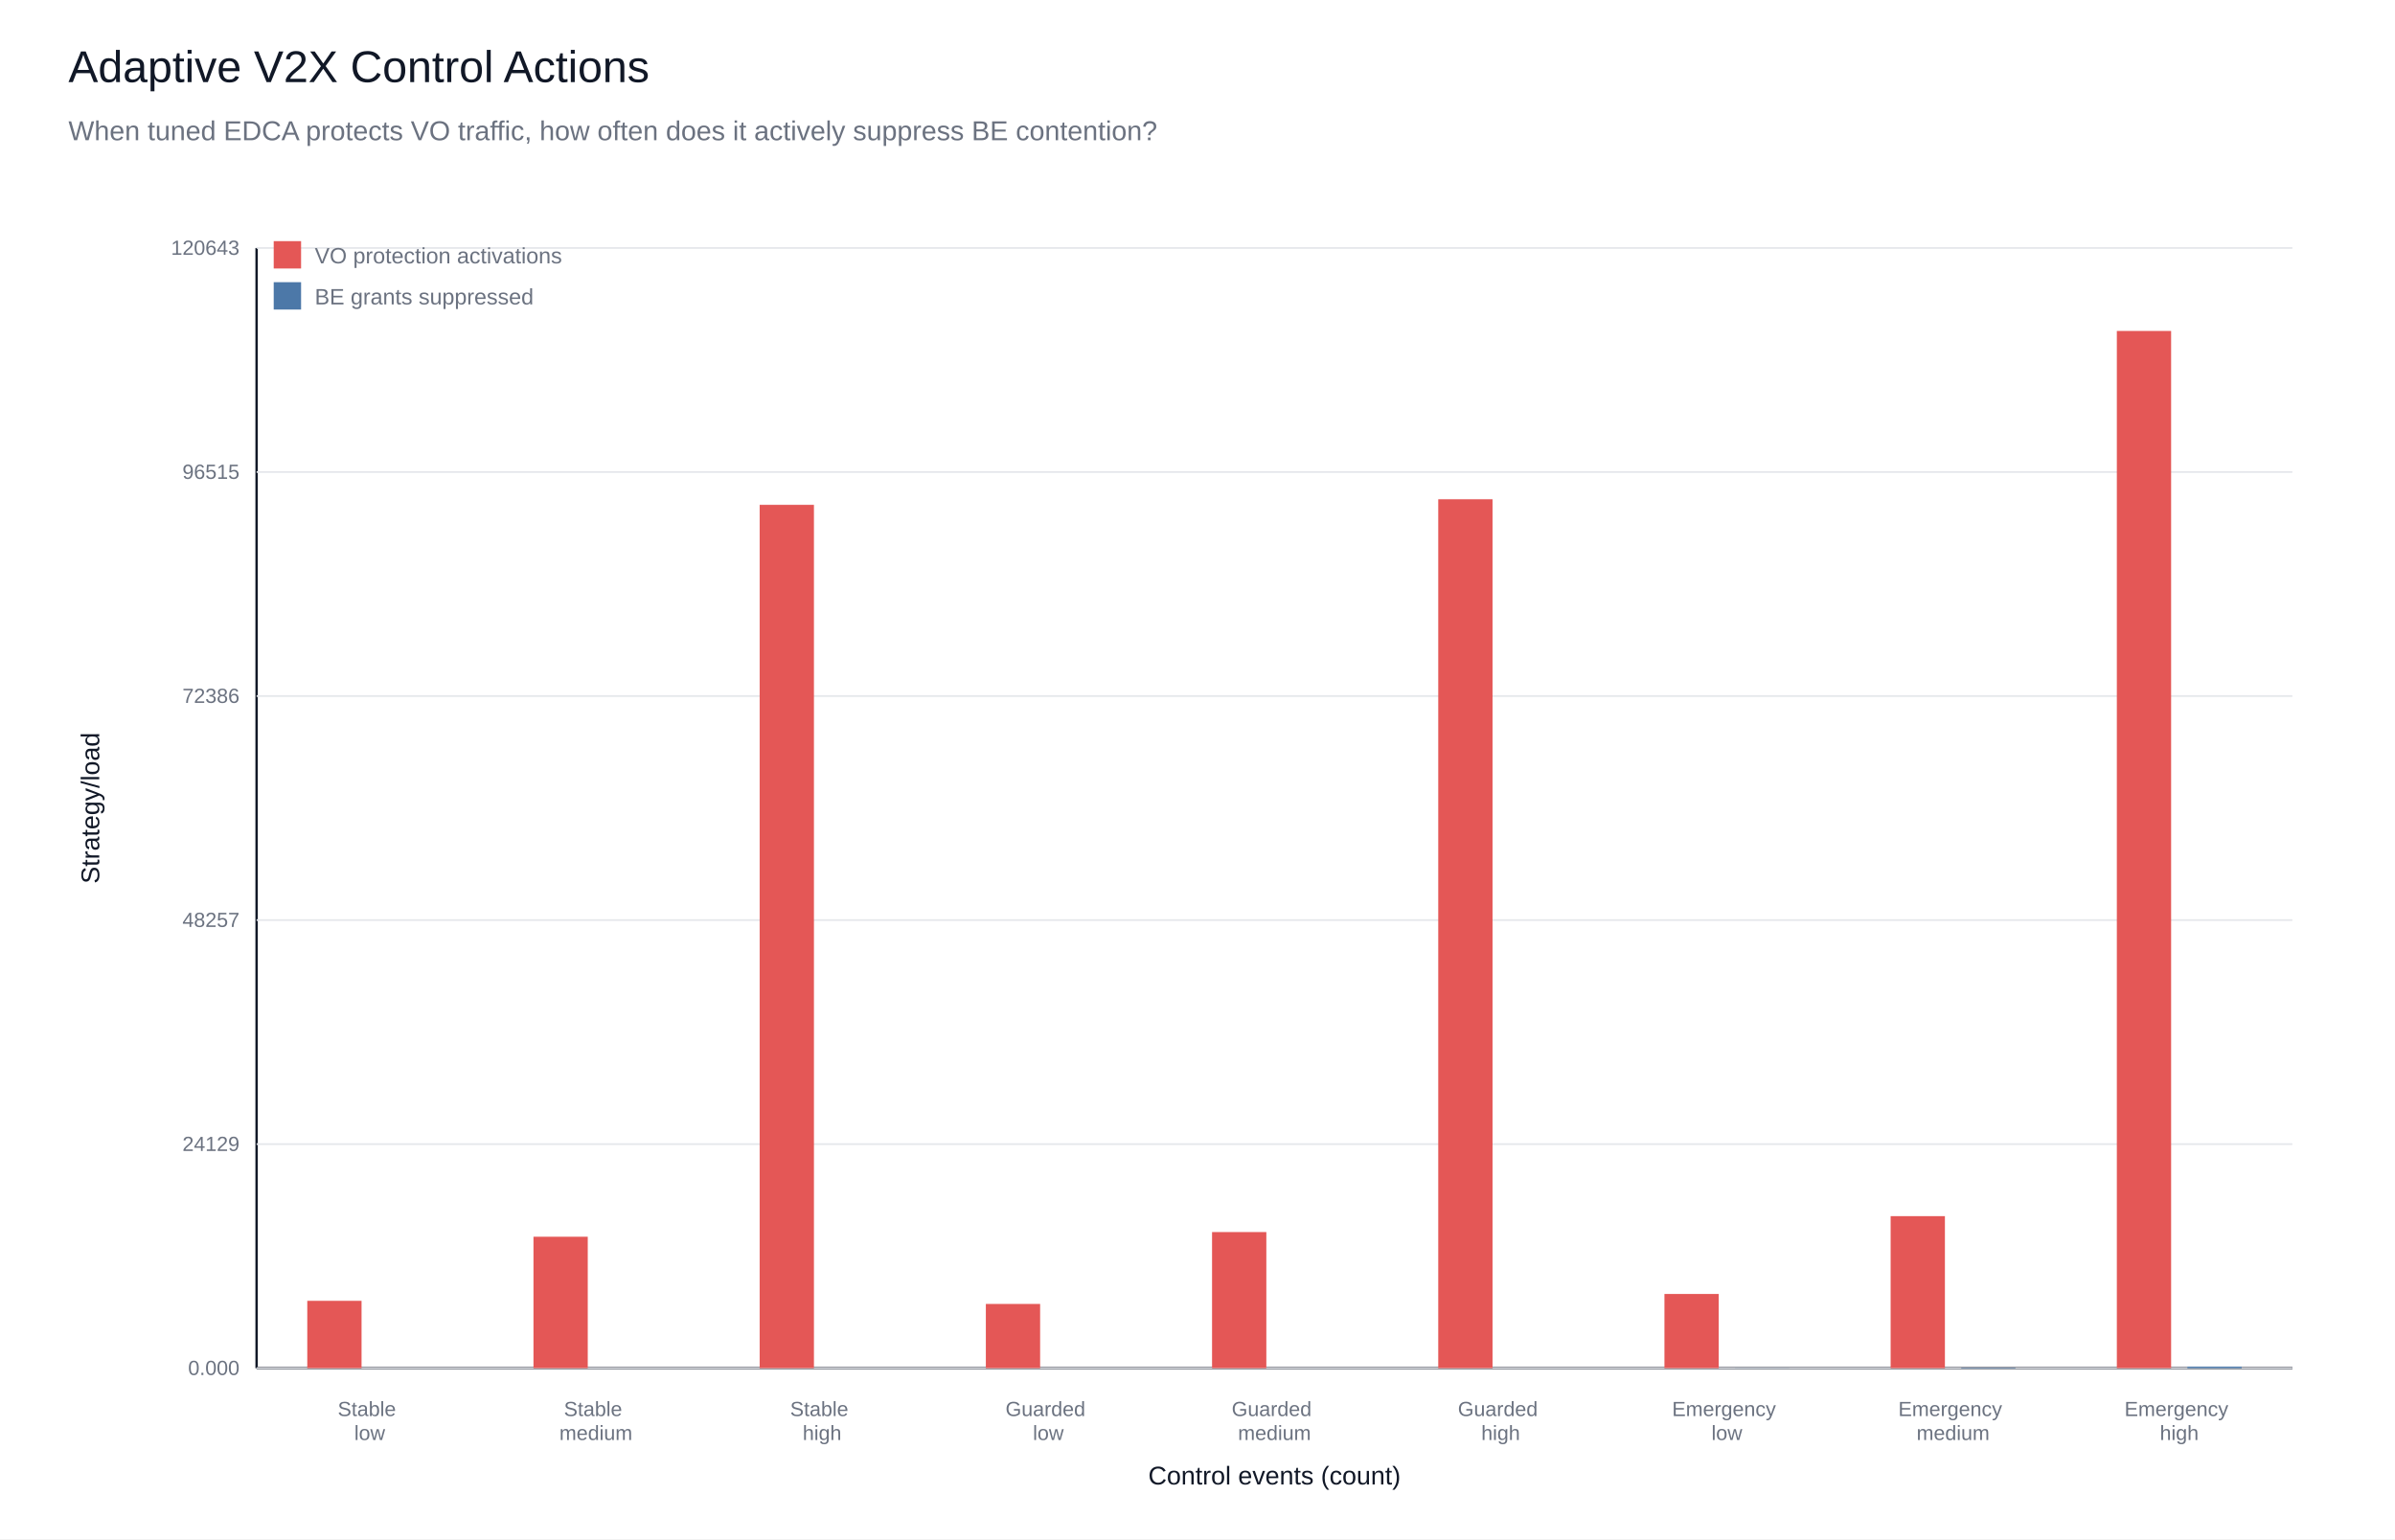
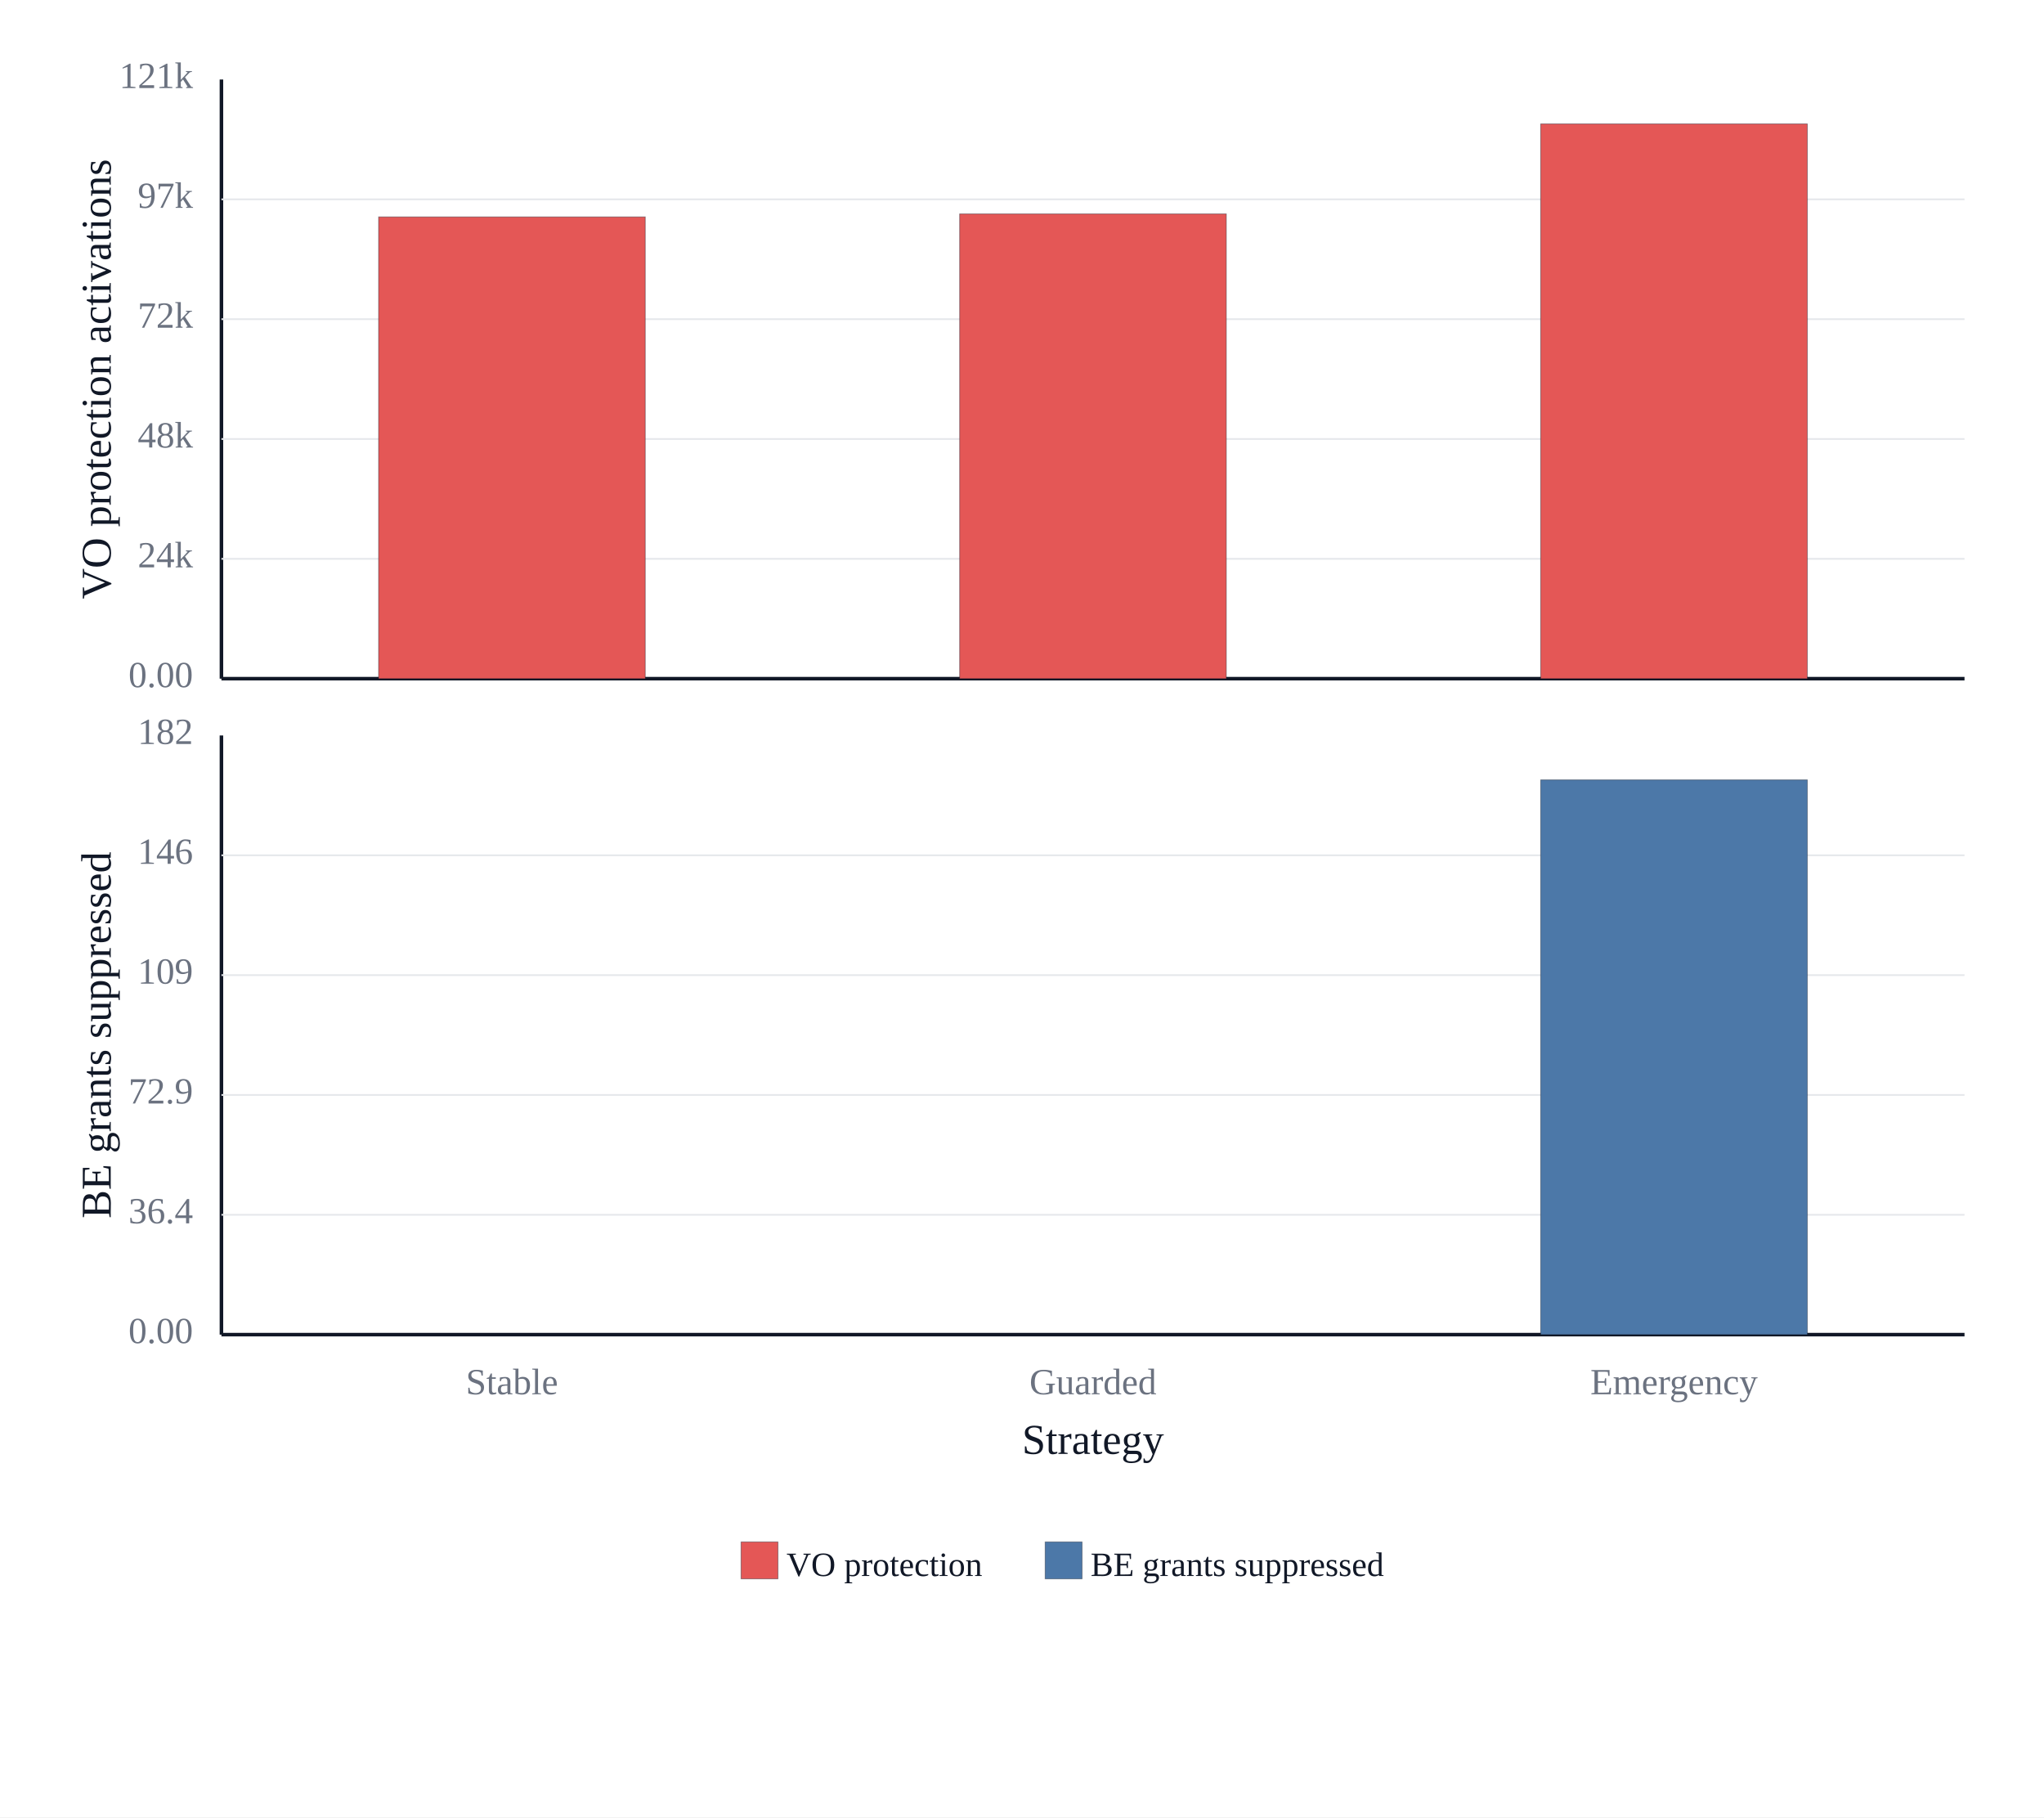
- <svg xmlns="http://www.w3.org/2000/svg" width="1400" height="900" viewBox="0 0 1400 900">
+ <svg xmlns="http://www.w3.org/2000/svg" width="720" height="640" viewBox="0 0 720 640">
  <rect width="100%" height="100%" fill="#ffffff" />
-   <style>text { font-family: "Arial", "Helvetica", sans-serif; } .title { font-weight: 700; } .question { font-style: italic; }</style>
-   <text x="40.00" y="48.00" text-anchor="start" font-size="26" fill="#111827">Adaptive V2X Control Actions</text>
-   <text x="40.00" y="82.00" text-anchor="start" font-size="16" fill="#6b7280">When tuned EDCA protects VO traffic, how often does it actively suppress BE contention?</text>
-   <line x1="150.00" y1="800.00" x2="1340.00" y2="800.00" stroke="#111827" stroke-width="1.4" />
-   <line x1="150.00" y1="145.00" x2="150.00" y2="800.00" stroke="#111827" stroke-width="1.4" />
-   <text x="745.00" y="868.00" text-anchor="middle" font-size="15" fill="#111827">Control events (count)</text>
-   <text x="58.00" y="472.50" text-anchor="middle" font-size="15" fill="#111827" transform="rotate(-90 58.00 472.50)">Strategy/load</text>
-   <line x1="150.00" y1="800.00" x2="1340.00" y2="800.00" stroke="#e5e7eb" />
-   <text x="140.00" y="804.00" text-anchor="end" font-size="12" fill="#6b7280">0.000</text>
-   <line x1="150.00" y1="669.00" x2="1340.00" y2="669.00" stroke="#e5e7eb" />
-   <text x="140.00" y="673.00" text-anchor="end" font-size="12" fill="#6b7280">24129</text>
-   <line x1="150.00" y1="538.00" x2="1340.00" y2="538.00" stroke="#e5e7eb" />
-   <text x="140.00" y="542.00" text-anchor="end" font-size="12" fill="#6b7280">48257</text>
-   <line x1="150.00" y1="407.00" x2="1340.00" y2="407.00" stroke="#e5e7eb" />
-   <text x="140.00" y="411.00" text-anchor="end" font-size="12" fill="#6b7280">72386</text>
-   <line x1="150.00" y1="276.00" x2="1340.00" y2="276.00" stroke="#e5e7eb" />
-   <text x="140.00" y="280.00" text-anchor="end" font-size="12" fill="#6b7280">96515</text>
-   <line x1="150.00" y1="145.00" x2="1340.00" y2="145.00" stroke="#e5e7eb" />
-   <text x="140.00" y="149.00" text-anchor="end" font-size="12" fill="#6b7280">120643</text>
-   <rect x="179.62" y="760.62" width="31.73" height="39.38" fill="#e45756" />
-   <rect x="220.87" y="800.00" width="31.73" height="0.00" fill="#4c78a8" />
-   <text x="216.11" y="828.00" text-anchor="middle" font-size="12" fill="#6b7280">
-     <tspan x="216.11" dy="0">Stable</tspan>
-     <tspan x="216.11" dy="14">low</tspan>
-   </text>
-   <rect x="311.84" y="723.15" width="31.73" height="76.85" fill="#e45756" />
-   <rect x="353.09" y="800.00" width="31.73" height="0.00" fill="#4c78a8" />
-   <text x="348.33" y="828.00" text-anchor="middle" font-size="12" fill="#6b7280">
-     <tspan x="348.33" dy="0">Stable</tspan>
-     <tspan x="348.33" dy="14">medium</tspan>
-   </text>
-   <rect x="444.06" y="295.19" width="31.73" height="504.81" fill="#e45756" />
-   <rect x="485.32" y="800.00" width="31.73" height="0.00" fill="#4c78a8" />
-   <text x="480.56" y="828.00" text-anchor="middle" font-size="12" fill="#6b7280">
-     <tspan x="480.56" dy="0">Stable</tspan>
-     <tspan x="480.56" dy="14">high</tspan>
-   </text>
-   <rect x="576.28" y="762.45" width="31.73" height="37.55" fill="#e45756" />
-   <rect x="617.54" y="800.00" width="31.73" height="0.00" fill="#4c78a8" />
-   <text x="612.78" y="828.00" text-anchor="middle" font-size="12" fill="#6b7280">
-     <tspan x="612.78" dy="0">Guarded</tspan>
-     <tspan x="612.78" dy="14">low</tspan>
-   </text>
-   <rect x="708.51" y="720.42" width="31.73" height="79.58" fill="#e45756" />
-   <rect x="749.76" y="800.00" width="31.73" height="0.00" fill="#4c78a8" />
-   <text x="745.00" y="828.00" text-anchor="middle" font-size="12" fill="#6b7280">
-     <tspan x="745.00" dy="0">Guarded</tspan>
-     <tspan x="745.00" dy="14">medium</tspan>
-   </text>
-   <rect x="840.73" y="291.92" width="31.73" height="508.08" fill="#e45756" />
-   <rect x="881.98" y="800.00" width="31.73" height="0.00" fill="#4c78a8" />
-   <text x="877.22" y="828.00" text-anchor="middle" font-size="12" fill="#6b7280">
-     <tspan x="877.22" dy="0">Guarded</tspan>
-     <tspan x="877.22" dy="14">high</tspan>
-   </text>
-   <rect x="972.95" y="756.62" width="31.73" height="43.38" fill="#e45756" />
-   <rect x="1014.20" y="799.95" width="31.73" height="0.05" fill="#4c78a8" />
-   <text x="1009.44" y="828.00" text-anchor="middle" font-size="12" fill="#6b7280">
-     <tspan x="1009.44" dy="0">Emergency</tspan>
-     <tspan x="1009.44" dy="14">low</tspan>
-   </text>
-   <rect x="1105.17" y="711.11" width="31.73" height="88.89" fill="#e45756" />
-   <rect x="1146.43" y="799.71" width="31.73" height="0.29" fill="#4c78a8" />
-   <text x="1141.67" y="828.00" text-anchor="middle" font-size="12" fill="#6b7280">
-     <tspan x="1141.67" dy="0">Emergency</tspan>
-     <tspan x="1141.67" dy="14">medium</tspan>
-   </text>
-   <rect x="1237.40" y="193.52" width="31.73" height="606.48" fill="#e45756" />
-   <rect x="1278.65" y="799.08" width="31.73" height="0.92" fill="#4c78a8" />
-   <text x="1273.89" y="828.00" text-anchor="middle" font-size="12" fill="#6b7280">
-     <tspan x="1273.89" dy="0">Emergency</tspan>
-     <tspan x="1273.89" dy="14">high</tspan>
-   </text>
-   <rect x="160.00" y="141.00" width="16.00" height="16.00" fill="#e45756" />
-   <text x="184.00" y="154.00" text-anchor="start" font-size="13" fill="#6b7280">VO protection activations</text>
-   <rect x="160.00" y="165.00" width="16.00" height="16.00" fill="#4c78a8" />
-   <text x="184.00" y="178.00" text-anchor="start" font-size="13" fill="#6b7280">BE grants suppressed</text>
+   <style>text { font-family: "Times New Roman", Times, serif; }</style>
+   <line x1="78.00" y1="239.00" x2="692.00" y2="239.00" stroke="#111827" stroke-width="1.25" />
+   <line x1="78.00" y1="28.00" x2="78.00" y2="239.00" stroke="#111827" stroke-width="1.25" />
+   <text x="39.00" y="133.50" text-anchor="middle" font-size="15" fill="#111827" transform="rotate(-90 39.00 133.50)">VO protection activations</text>
+   <text x="68.00" y="242.00" text-anchor="end" font-size="13" fill="#6b7280">0.00</text>
+   <line x1="78.00" y1="196.80" x2="692.00" y2="196.80" stroke="#e5e7eb" stroke-width="0.6" />
+   <text x="68.00" y="199.80" text-anchor="end" font-size="13" fill="#6b7280">24k</text>
+   <line x1="78.00" y1="154.60" x2="692.00" y2="154.60" stroke="#e5e7eb" stroke-width="0.6" />
+   <text x="68.00" y="157.60" text-anchor="end" font-size="13" fill="#6b7280">48k</text>
+   <line x1="78.00" y1="112.40" x2="692.00" y2="112.40" stroke="#e5e7eb" stroke-width="0.6" />
+   <text x="68.00" y="115.40" text-anchor="end" font-size="13" fill="#6b7280">72k</text>
+   <line x1="78.00" y1="70.20" x2="692.00" y2="70.20" stroke="#e5e7eb" stroke-width="0.6" />
+   <text x="68.00" y="73.20" text-anchor="end" font-size="13" fill="#6b7280">97k</text>
+   <text x="68.00" y="31.00" text-anchor="end" font-size="13" fill="#6b7280">121k</text>
+   <rect x="133.36" y="76.38" width="93.94" height="162.62" fill="#e45756" stroke="#111827" stroke-width="0.3" stroke-opacity="0.4" />
+   <rect x="338.03" y="75.33" width="93.94" height="163.67" fill="#e45756" stroke="#111827" stroke-width="0.3" stroke-opacity="0.4" />
+   <rect x="542.70" y="43.63" width="93.94" height="195.37" fill="#e45756" stroke="#111827" stroke-width="0.3" stroke-opacity="0.4" />
+   <line x1="78.00" y1="470.00" x2="692.00" y2="470.00" stroke="#111827" stroke-width="1.25" />
+   <line x1="78.00" y1="259.00" x2="78.00" y2="470.00" stroke="#111827" stroke-width="1.25" />
+   <text x="39.00" y="364.50" text-anchor="middle" font-size="15" fill="#111827" transform="rotate(-90 39.00 364.50)">BE grants suppressed</text>
+   <text x="68.00" y="473.00" text-anchor="end" font-size="13" fill="#6b7280">0.00</text>
+   <line x1="78.00" y1="427.80" x2="692.00" y2="427.80" stroke="#e5e7eb" stroke-width="0.6" />
+   <text x="68.00" y="430.80" text-anchor="end" font-size="13" fill="#6b7280">36.4</text>
+   <line x1="78.00" y1="385.60" x2="692.00" y2="385.60" stroke="#e5e7eb" stroke-width="0.6" />
+   <text x="68.00" y="388.60" text-anchor="end" font-size="13" fill="#6b7280">72.9</text>
+   <line x1="78.00" y1="343.40" x2="692.00" y2="343.40" stroke="#e5e7eb" stroke-width="0.6" />
+   <text x="68.00" y="346.40" text-anchor="end" font-size="13" fill="#6b7280">109</text>
+   <line x1="78.00" y1="301.20" x2="692.00" y2="301.20" stroke="#e5e7eb" stroke-width="0.6" />
+   <text x="68.00" y="304.20" text-anchor="end" font-size="13" fill="#6b7280">146</text>
+   <text x="68.00" y="262.00" text-anchor="end" font-size="13" fill="#6b7280">182</text>
+   <rect x="133.36" y="470.00" width="93.94" height="0.00" fill="#4c78a8" stroke="#111827" stroke-width="0.3" stroke-opacity="0.4" />
+   <rect x="338.03" y="470.00" width="93.94" height="0.00" fill="#4c78a8" stroke="#111827" stroke-width="0.3" stroke-opacity="0.4" />
+   <rect x="542.70" y="274.63" width="93.94" height="195.37" fill="#4c78a8" stroke="#111827" stroke-width="0.3" stroke-opacity="0.4" />
+   <text x="180.33" y="491.00" text-anchor="middle" font-size="13" fill="#6b7280">Stable</text>
+   <text x="385.00" y="491.00" text-anchor="middle" font-size="13" fill="#6b7280">Guarded</text>
+   <text x="589.67" y="491.00" text-anchor="middle" font-size="13" fill="#6b7280">Emergency</text>
+   <text x="385.00" y="512.00" text-anchor="middle" font-size="15" fill="#111827">Strategy</text>
+   <rect x="261.04" y="543.00" width="13.00" height="13.00" fill="#e45756" stroke="#111827" stroke-width="0.3" stroke-opacity="0.4" />
+   <text x="277.04" y="555.00" text-anchor="start" font-size="12" fill="#111827">VO protection</text>
+   <rect x="368.16" y="543.00" width="13.00" height="13.00" fill="#4c78a8" stroke="#111827" stroke-width="0.3" stroke-opacity="0.4" />
+   <text x="384.16" y="555.00" text-anchor="start" font-size="12" fill="#111827">BE grants suppressed</text>
</svg>
